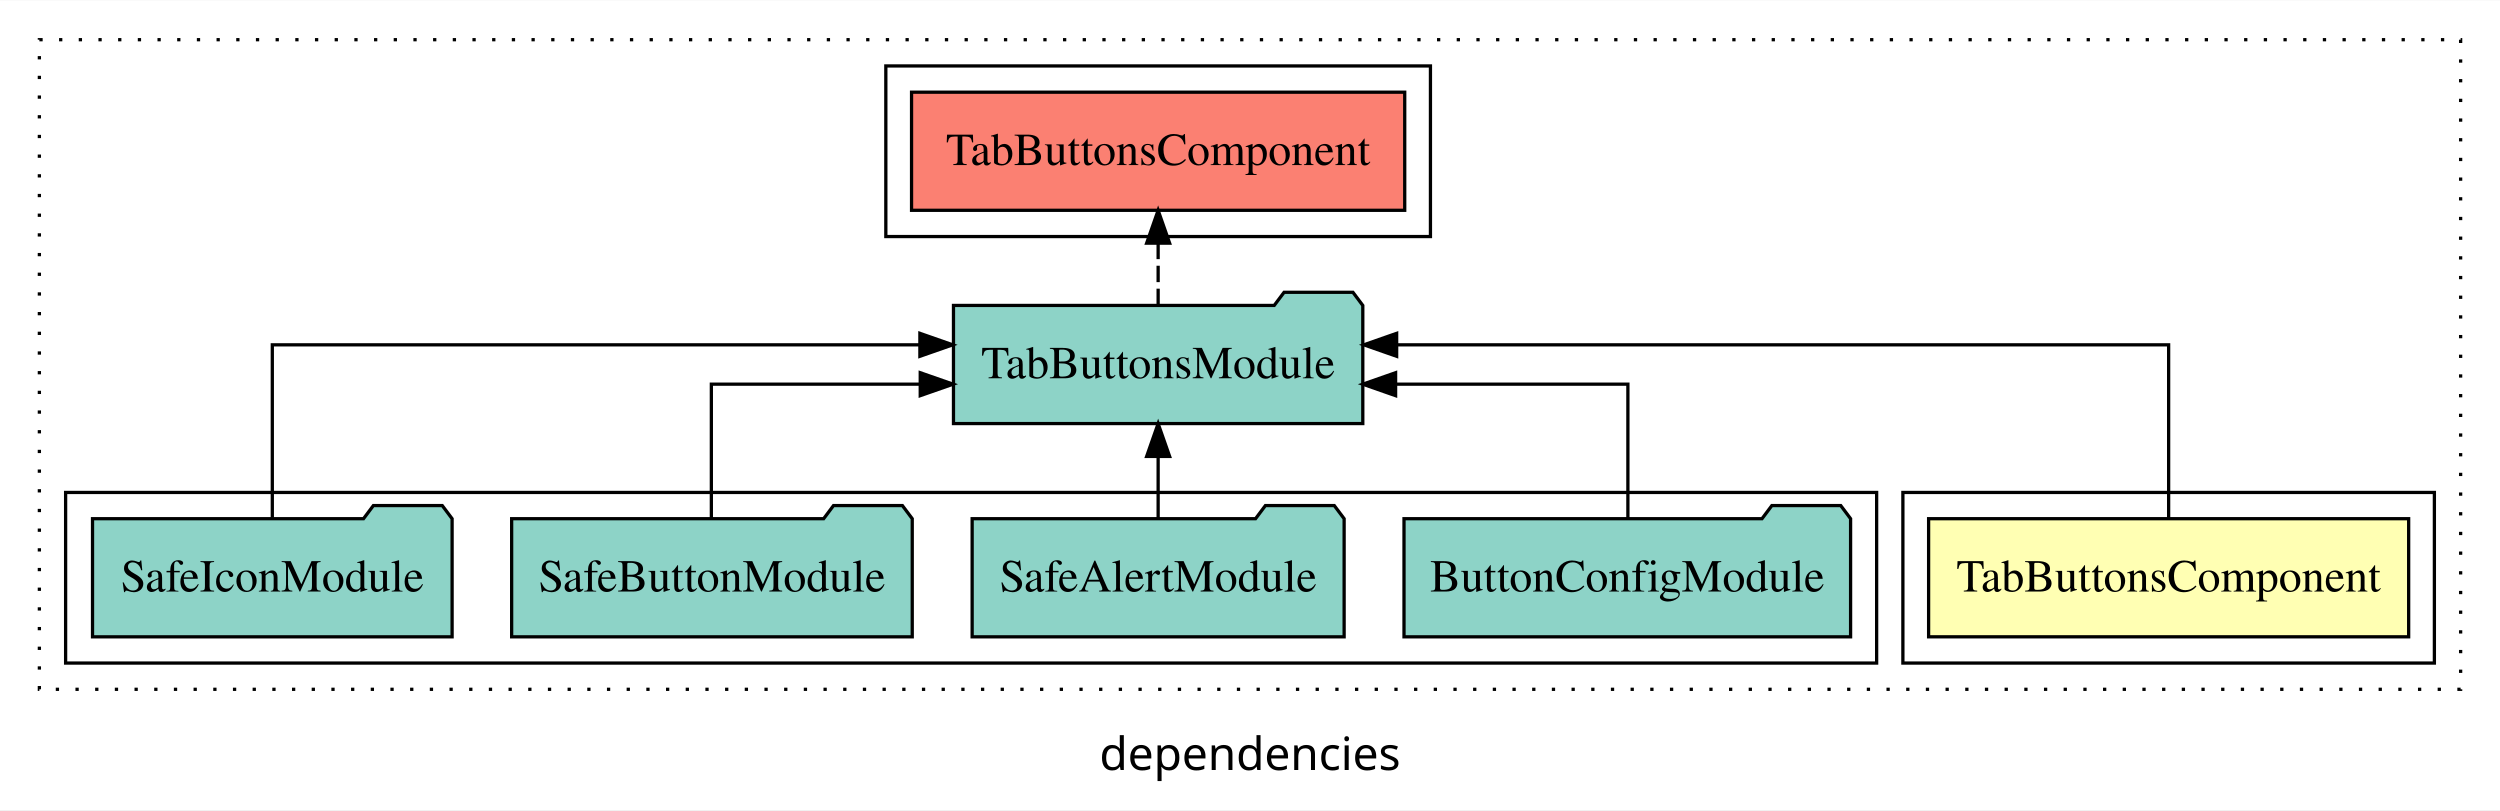
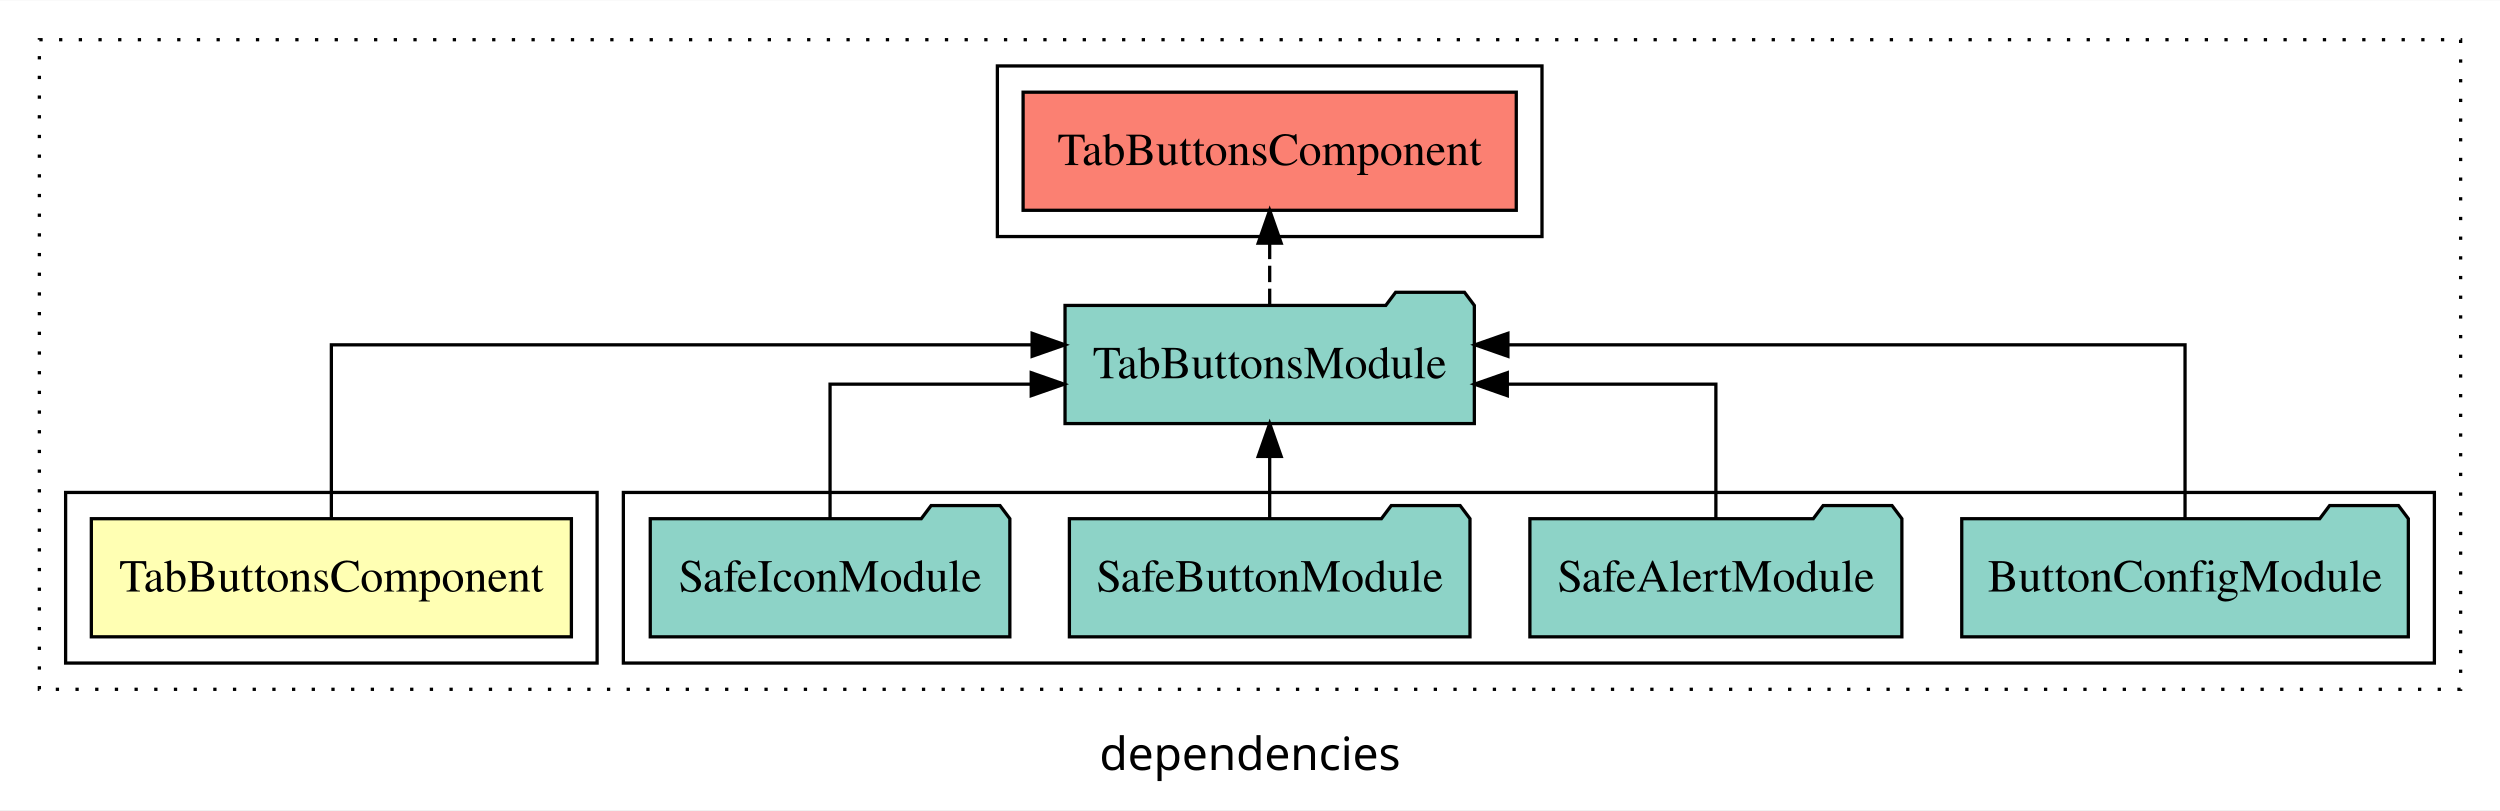
<svg xmlns="http://www.w3.org/2000/svg" width="762pt" height="247pt" viewBox="0.00 0.00 762.00 246.80">
  <g id="graph0" class="graph" transform="scale(1 1) rotate(0) translate(4 242.8)">
    <polygon fill="white" stroke="transparent" points="-4,4 -4,-242.8 758,-242.8 758,4 -4,4" />
    <text text-anchor="middle" x="377" y="-8.2" font-family="sans-serif" font-size="14.00">dependencies</text>
    <g id="clust1" class="cluster">
      <polygon fill="none" stroke="black" stroke-dasharray="1,5" points="8,-32.8 8,-230.8 746,-230.8 746,-32.8 8,-32.8" />
    </g>
-     <g id="clust2" class="cluster">
-       <polygon fill="none" stroke="black" points="576,-40.8 576,-92.8 738,-92.8 738,-40.8 576,-40.8" />
+     <g id="clust4" class="cluster">
+       <polygon fill="none" stroke="black" points="186,-40.8 186,-92.8 738,-92.8 738,-40.8 186,-40.8" />
    </g>
    <g id="clust5" class="cluster">
-       <polygon fill="none" stroke="black" points="266,-170.8 266,-222.8 432,-222.8 432,-170.8 266,-170.8" />
+       <polygon fill="none" stroke="black" points="300,-170.8 300,-222.8 466,-222.8 466,-170.8 300,-170.8" />
    </g>
-     <g id="clust4" class="cluster">
-       <polygon fill="none" stroke="black" points="16,-40.8 16,-92.8 568,-92.8 568,-40.8 16,-40.8" />
+     <g id="clust2" class="cluster">
+       <polygon fill="none" stroke="black" points="16,-40.8 16,-92.8 178,-92.8 178,-40.8 16,-40.8" />
    </g>
    <g id="node1" class="node">
-       <polygon fill="#ffffb3" stroke="black" points="730.16,-84.8 583.84,-84.8 583.84,-48.8 730.16,-48.8 730.16,-84.8" />
-       <text text-anchor="middle" x="657" y="-62.6" font-family="Times,serif" font-size="14.00">TabButtonsComponent</text>
+       <polygon fill="#ffffb3" stroke="black" points="170.16,-84.8 23.84,-84.8 23.84,-48.8 170.16,-48.8 170.16,-84.8" />
+       <text text-anchor="middle" x="97" y="-62.6" font-family="Times,serif" font-size="14.00">TabButtonsComponent</text>
    </g>
    <g id="node2" class="node">
-       <polygon fill="#8dd3c7" stroke="black" points="411.38,-149.8 408.38,-153.8 387.38,-153.8 384.38,-149.8 286.62,-149.8 286.62,-113.8 411.38,-113.8 411.38,-149.8" />
-       <text text-anchor="middle" x="349" y="-127.6" font-family="Times,serif" font-size="14.00">TabButtonsModule</text>
+       <polygon fill="#8dd3c7" stroke="black" points="445.38,-149.8 442.38,-153.8 421.38,-153.8 418.38,-149.8 320.62,-149.8 320.62,-113.8 445.38,-113.8 445.38,-149.8" />
+       <text text-anchor="middle" x="383" y="-127.6" font-family="Times,serif" font-size="14.00">TabButtonsModule</text>
    </g>
    <g id="edge1" class="edge">
-       <path fill="none" stroke="black" d="M657,-85.08C657,-106.12 657,-137.8 657,-137.8 657,-137.8 421.7,-137.8 421.7,-137.8" />
-       <polygon fill="black" stroke="black" points="421.7,-134.3 411.7,-137.8 421.7,-141.3 421.7,-134.3" />
+       <path fill="none" stroke="black" d="M97,-85.08C97,-106.12 97,-137.8 97,-137.8 97,-137.8 310.59,-137.8 310.59,-137.8" />
+       <polygon fill="black" stroke="black" points="310.59,-141.3 320.59,-137.8 310.59,-134.3 310.59,-141.3" />
    </g>
    <g id="node7" class="node">
-       <polygon fill="#fb8072" stroke="black" points="424.16,-214.8 273.84,-214.8 273.84,-178.8 424.16,-178.8 424.16,-214.8" />
-       <text text-anchor="middle" x="349" y="-192.6" font-family="Times,serif" font-size="14.00">TabButtonsComponent </text>
+       <polygon fill="#fb8072" stroke="black" points="458.16,-214.8 307.84,-214.8 307.84,-178.8 458.16,-178.8 458.16,-214.8" />
+       <text text-anchor="middle" x="383" y="-192.6" font-family="Times,serif" font-size="14.00">TabButtonsComponent </text>
    </g>
    <g id="edge6" class="edge">
-       <path fill="none" stroke="black" stroke-dasharray="5,2" d="M349,-149.91C349,-149.91 349,-168.79 349,-168.79" />
-       <polygon fill="black" stroke="black" points="345.5,-168.79 349,-178.79 352.5,-168.79 345.5,-168.79" />
+       <path fill="none" stroke="black" stroke-dasharray="5,2" d="M383,-149.91C383,-149.91 383,-168.79 383,-168.79" />
+       <polygon fill="black" stroke="black" points="379.5,-168.79 383,-178.79 386.5,-168.79 379.5,-168.79" />
    </g>
    <g id="node3" class="node">
-       <polygon fill="#8dd3c7" stroke="black" points="560.06,-84.8 557.06,-88.8 536.06,-88.8 533.06,-84.8 423.94,-84.8 423.94,-48.8 560.06,-48.8 560.06,-84.8" />
-       <text text-anchor="middle" x="492" y="-62.6" font-family="Times,serif" font-size="14.00">ButtonConfigModule</text>
+       <polygon fill="#8dd3c7" stroke="black" points="730.06,-84.8 727.06,-88.8 706.06,-88.8 703.06,-84.8 593.94,-84.8 593.94,-48.8 730.06,-48.8 730.06,-84.8" />
+       <text text-anchor="middle" x="662" y="-62.6" font-family="Times,serif" font-size="14.00">ButtonConfigModule</text>
    </g>
    <g id="edge2" class="edge">
-       <path fill="none" stroke="black" d="M492.18,-84.82C492.18,-102.17 492.18,-125.8 492.18,-125.8 492.18,-125.8 421.38,-125.8 421.38,-125.8" />
-       <polygon fill="black" stroke="black" points="421.38,-122.3 411.38,-125.8 421.38,-129.3 421.38,-122.3" />
+       <path fill="none" stroke="black" d="M662,-85.08C662,-106.12 662,-137.8 662,-137.8 662,-137.8 455.61,-137.8 455.61,-137.8" />
+       <polygon fill="black" stroke="black" points="455.61,-134.3 445.61,-137.8 455.61,-141.3 455.61,-134.3" />
    </g>
    <g id="node4" class="node">
-       <polygon fill="#8dd3c7" stroke="black" points="405.69,-84.8 402.69,-88.8 381.69,-88.8 378.69,-84.8 292.31,-84.8 292.31,-48.8 405.69,-48.8 405.69,-84.8" />
-       <text text-anchor="middle" x="349" y="-62.6" font-family="Times,serif" font-size="14.00">SafeAlertModule</text>
+       <polygon fill="#8dd3c7" stroke="black" points="575.69,-84.8 572.69,-88.8 551.69,-88.8 548.69,-84.8 462.31,-84.8 462.31,-48.8 575.69,-48.8 575.69,-84.8" />
+       <text text-anchor="middle" x="519" y="-62.6" font-family="Times,serif" font-size="14.00">SafeAlertModule</text>
    </g>
    <g id="edge3" class="edge">
-       <path fill="none" stroke="black" d="M349,-84.91C349,-84.91 349,-103.79 349,-103.79" />
-       <polygon fill="black" stroke="black" points="345.5,-103.79 349,-113.79 352.5,-103.79 345.5,-103.79" />
+       <path fill="none" stroke="black" d="M519,-84.82C519,-102.17 519,-125.8 519,-125.8 519,-125.8 455.43,-125.8 455.43,-125.8" />
+       <polygon fill="black" stroke="black" points="455.43,-122.3 445.43,-125.8 455.43,-129.3 455.43,-122.3" />
    </g>
    <g id="node5" class="node">
-       <polygon fill="#8dd3c7" stroke="black" points="274.05,-84.8 271.05,-88.8 250.05,-88.8 247.05,-84.8 151.95,-84.8 151.95,-48.8 274.05,-48.8 274.05,-84.8" />
-       <text text-anchor="middle" x="213" y="-62.6" font-family="Times,serif" font-size="14.00">SafeButtonModule</text>
+       <polygon fill="#8dd3c7" stroke="black" points="444.05,-84.8 441.05,-88.8 420.05,-88.8 417.05,-84.8 321.95,-84.8 321.95,-48.8 444.05,-48.8 444.05,-84.8" />
+       <text text-anchor="middle" x="383" y="-62.6" font-family="Times,serif" font-size="14.00">SafeButtonModule</text>
    </g>
    <g id="edge4" class="edge">
-       <path fill="none" stroke="black" d="M212.82,-84.82C212.82,-102.17 212.82,-125.8 212.82,-125.8 212.82,-125.8 276.49,-125.8 276.49,-125.8" />
-       <polygon fill="black" stroke="black" points="276.49,-129.3 286.49,-125.8 276.49,-122.3 276.49,-129.3" />
+       <path fill="none" stroke="black" d="M383,-84.91C383,-84.91 383,-103.79 383,-103.79" />
+       <polygon fill="black" stroke="black" points="379.5,-103.79 383,-113.79 386.5,-103.79 379.5,-103.79" />
    </g>
    <g id="node6" class="node">
-       <polygon fill="#8dd3c7" stroke="black" points="133.8,-84.8 130.8,-88.8 109.8,-88.8 106.8,-84.8 24.2,-84.8 24.2,-48.8 133.8,-48.8 133.8,-84.8" />
-       <text text-anchor="middle" x="79" y="-62.6" font-family="Times,serif" font-size="14.00">SafeIconModule</text>
+       <polygon fill="#8dd3c7" stroke="black" points="303.8,-84.8 300.8,-88.8 279.8,-88.8 276.8,-84.8 194.2,-84.8 194.2,-48.8 303.8,-48.8 303.8,-84.8" />
+       <text text-anchor="middle" x="249" y="-62.6" font-family="Times,serif" font-size="14.00">SafeIconModule</text>
    </g>
    <g id="edge5" class="edge">
-       <path fill="none" stroke="black" d="M79,-85.08C79,-106.12 79,-137.8 79,-137.8 79,-137.8 276.38,-137.8 276.38,-137.8" />
-       <polygon fill="black" stroke="black" points="276.38,-141.3 286.38,-137.8 276.38,-134.3 276.38,-141.3" />
+       <path fill="none" stroke="black" d="M249,-84.82C249,-102.17 249,-125.8 249,-125.8 249,-125.8 310.32,-125.8 310.32,-125.8" />
+       <polygon fill="black" stroke="black" points="310.32,-129.3 320.32,-125.8 310.32,-122.3 310.32,-129.3" />
    </g>
  </g>
</svg>
